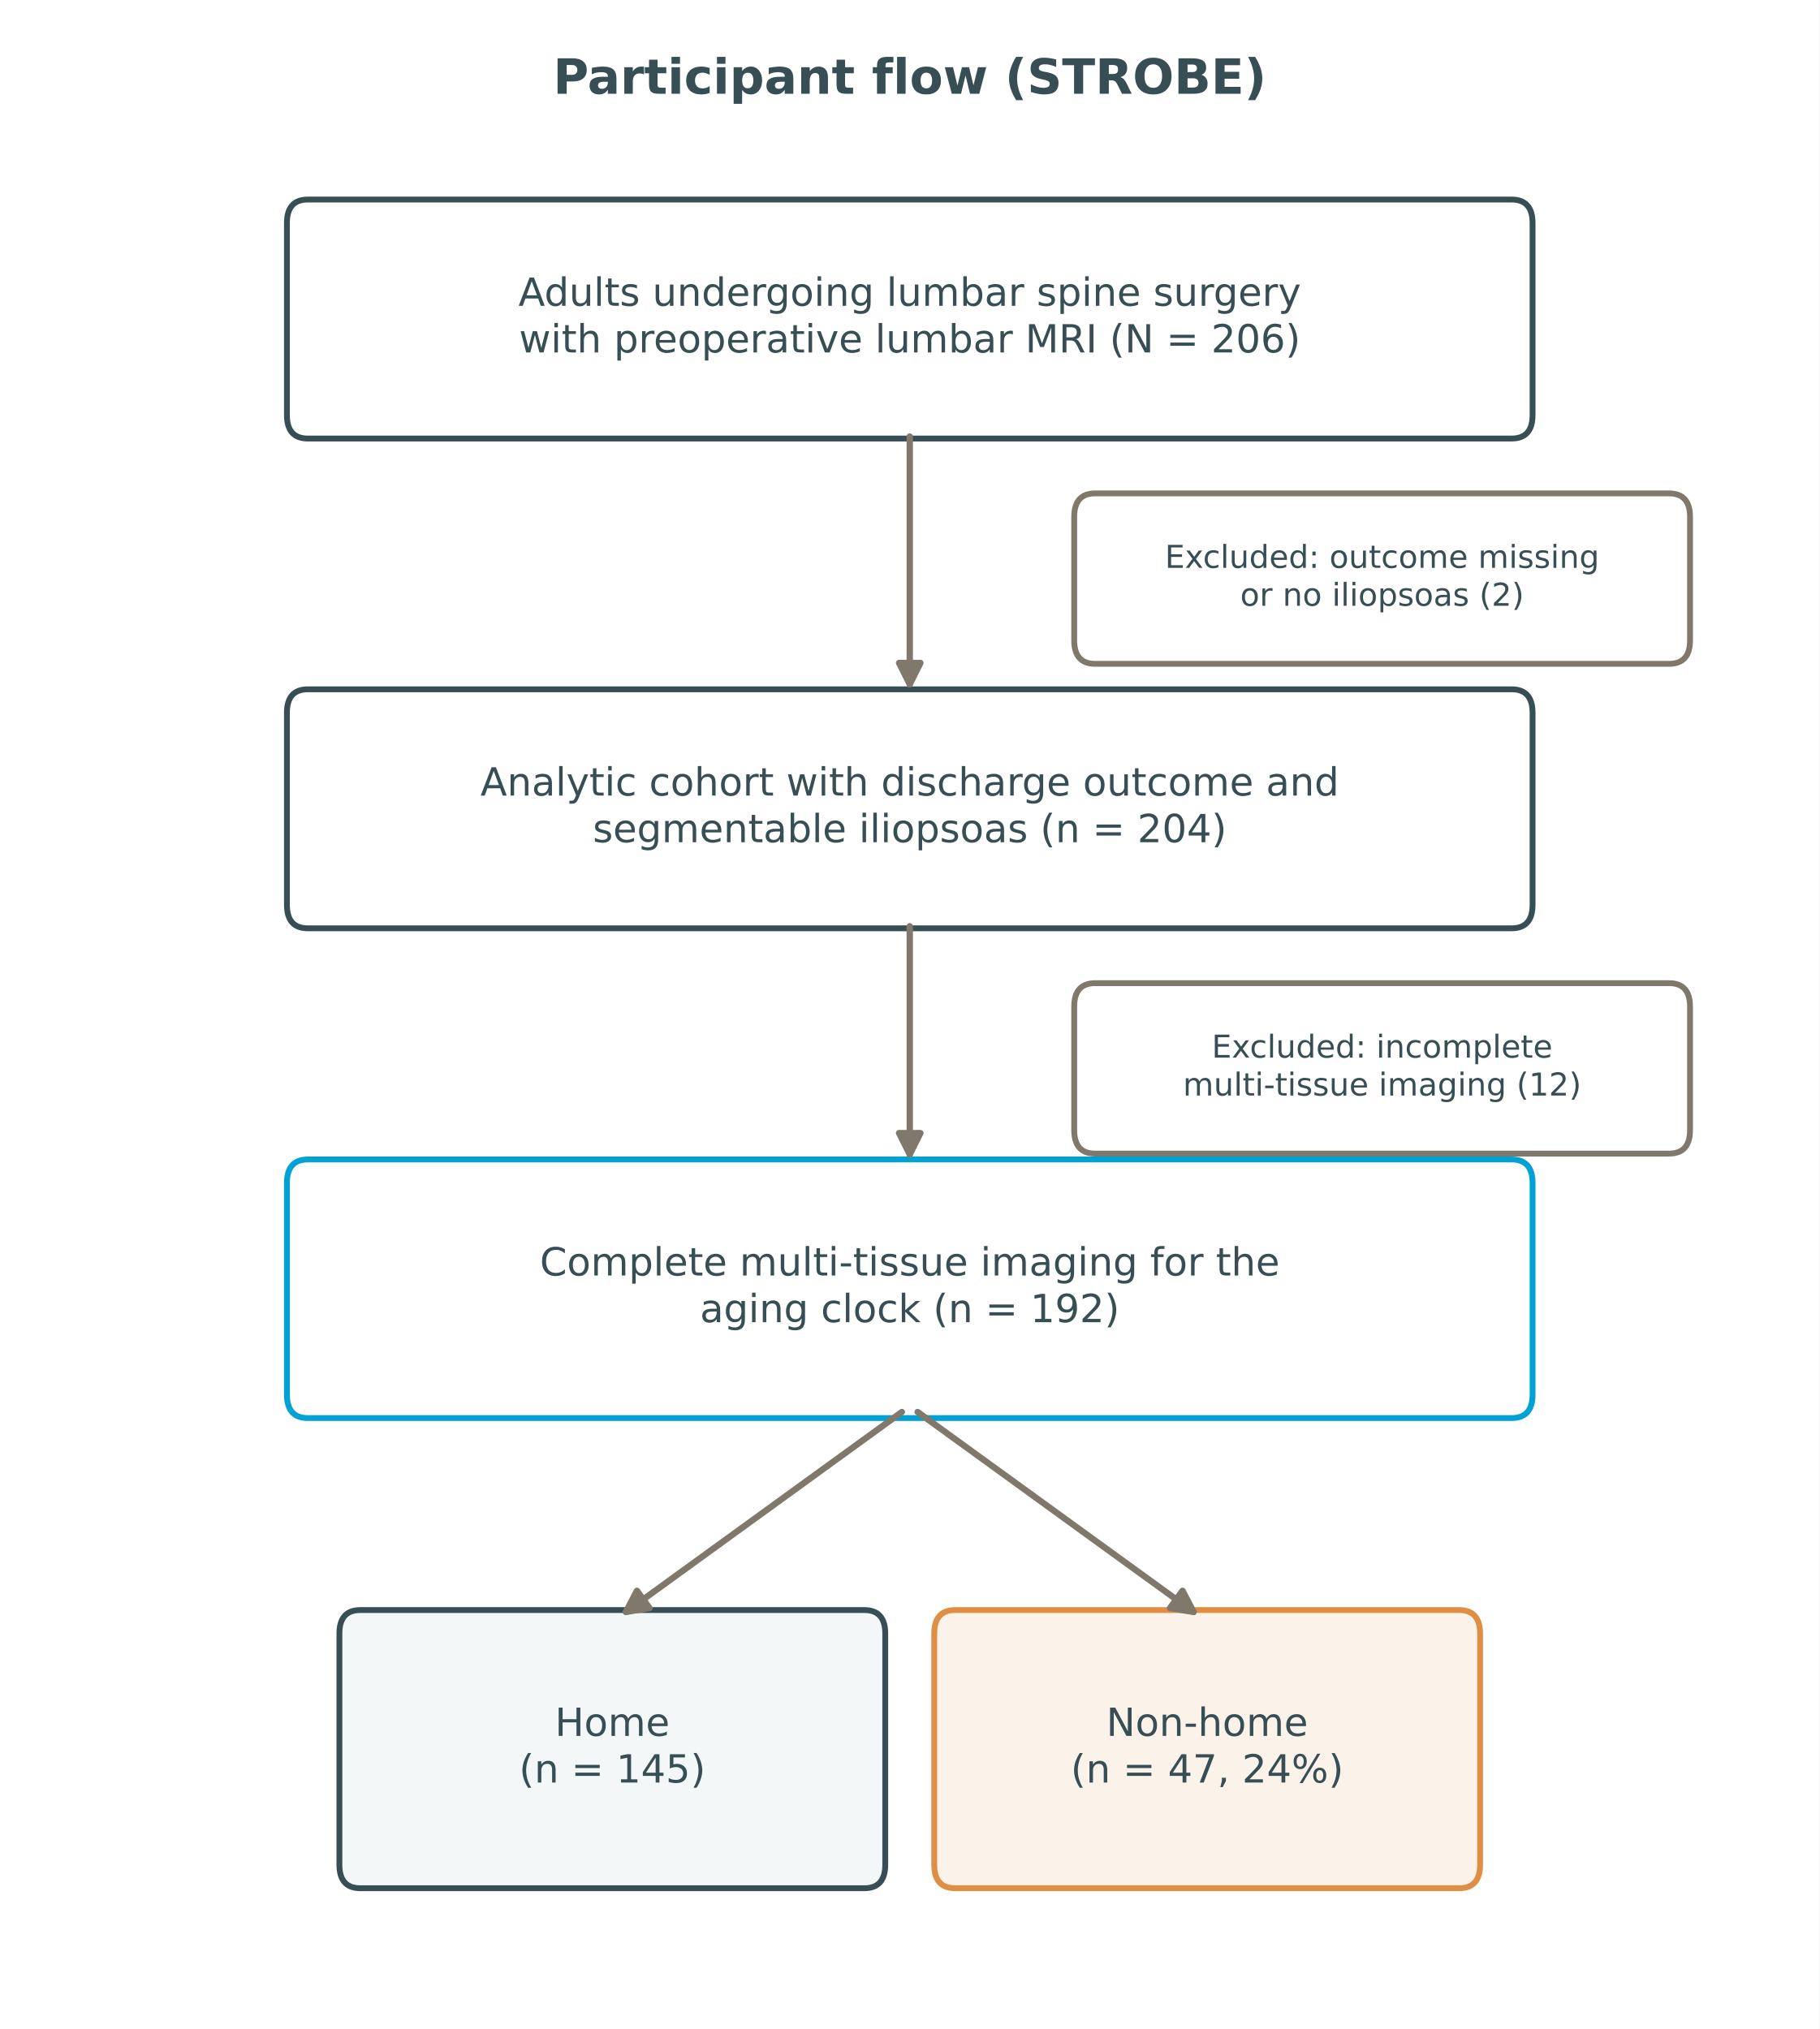
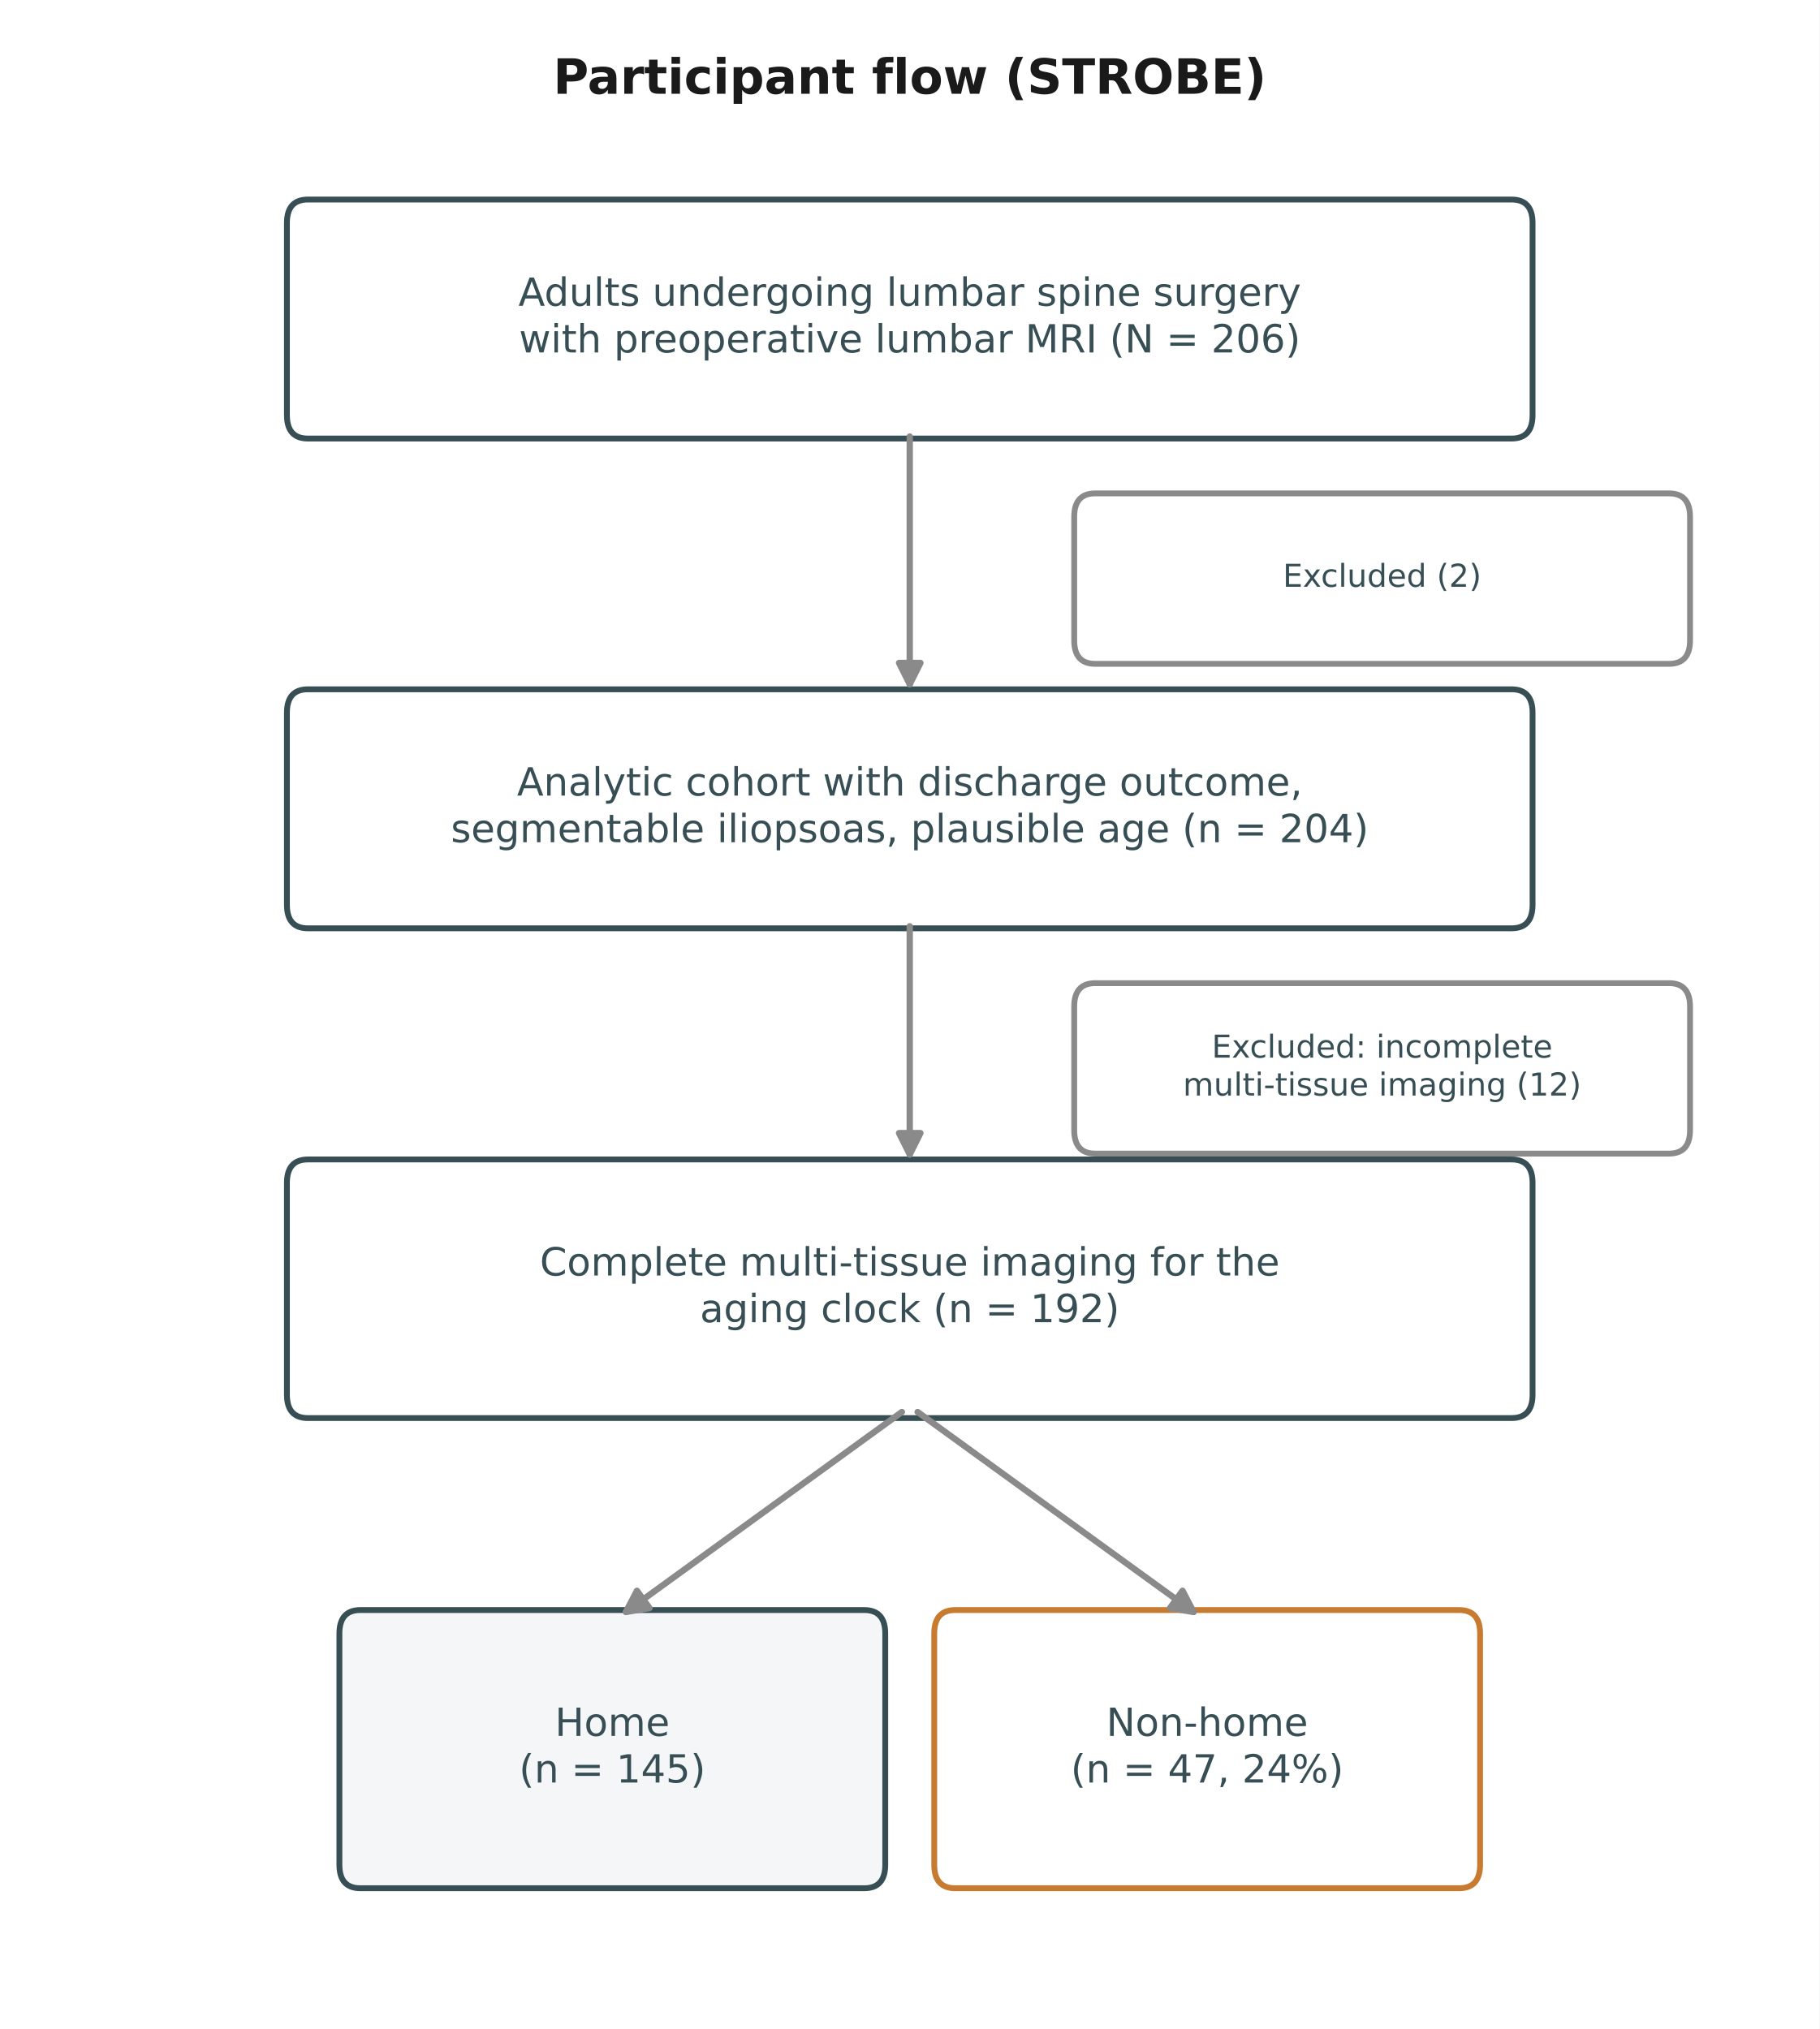
<svg xmlns="http://www.w3.org/2000/svg" width="374.4pt" height="417.6pt" viewBox="0 0 374.4 417.6" version="1.1">
  <defs>
    <style type="text/css">*{stroke-linejoin: round; stroke-linecap: butt}</style>
  </defs>
  <g id="figure_1">
    <g id="patch_1">
      <path d="M 0 417.6  L 374.4 417.6  L 374.4 0  L 0 0  z " style="fill: #ffffff" />
    </g>
    <g id="axes_1">
      <g id="patch_2">
-         <path d="M 63.36 90.259  L 311.04 90.259  Q 315.36 90.259 315.36 85.421  L 315.36 45.907  Q 315.36 41.069 311.04 41.069  L 63.36 41.069  Q 59.04 41.069 59.04 45.907  L 59.04 85.421  Q 59.04 90.259 63.36 90.259  z " clip-path="url(#pf6b35a1783)" style="fill: #ffffff; stroke: #374e55; stroke-width: 1.2; stroke-linejoin: miter" />
+         <path d="M 63.36 90.259  L 311.04 90.259  Q 315.36 90.259 315.36 85.421  L 315.36 45.907  Q 315.36 41.069 311.04 41.069  L 63.36 41.069  Q 59.04 41.069 59.04 45.907  L 59.04 85.421  Q 59.04 90.259 63.36 90.259  z " clip-path="url(#p5aef06f718)" style="fill: #ffffff; stroke: #374e55; stroke-width: 1.2; stroke-linejoin: miter" />
      </g>
      <g id="patch_3">
-         <path d="M 63.36 191.059  L 311.04 191.059  Q 315.36 191.059 315.36 186.221  L 315.36 146.707  Q 315.36 141.869 311.04 141.869  L 63.36 141.869  Q 59.04 141.869 59.04 146.707  L 59.04 186.221  Q 59.04 191.059 63.36 191.059  z " clip-path="url(#pf6b35a1783)" style="fill: #ffffff; stroke: #374e55; stroke-width: 1.2; stroke-linejoin: miter" />
+         <path d="M 63.36 191.059  L 311.04 191.059  Q 315.36 191.059 315.36 186.221  L 315.36 146.707  Q 315.36 141.869 311.04 141.869  L 63.36 141.869  Q 59.04 141.869 59.04 146.707  L 59.04 186.221  Q 59.04 191.059 63.36 191.059  z " clip-path="url(#p5aef06f718)" style="fill: #ffffff; stroke: #374e55; stroke-width: 1.2; stroke-linejoin: miter" />
      </g>
      <g id="patch_4">
-         <path d="M 63.36 291.859  L 311.04 291.859  Q 315.36 291.859 315.36 287.021  L 315.36 243.475  Q 315.36 238.637 311.04 238.637  L 63.36 238.637  Q 59.04 238.637 59.04 243.475  L 59.04 287.021  Q 59.04 291.859 63.36 291.859  z " clip-path="url(#pf6b35a1783)" style="fill: #ffffff; stroke: #00a1d5; stroke-width: 1.2; stroke-linejoin: miter" />
+         <path d="M 63.36 291.859  L 311.04 291.859  Q 315.36 291.859 315.36 287.021  L 315.36 243.475  Q 315.36 238.637 311.04 238.637  L 63.36 238.637  Q 59.04 238.637 59.04 243.475  L 59.04 287.021  Q 59.04 291.859 63.36 291.859  z " clip-path="url(#p5aef06f718)" style="fill: #ffffff; stroke: #374e55; stroke-width: 1.2; stroke-linejoin: miter" />
      </g>
      <g id="patch_5">
-         <path d="M 74.16 388.627  L 177.84 388.627  Q 182.16 388.627 182.16 383.789  L 182.16 336.211  Q 182.16 331.373 177.84 331.373  L 74.16 331.373  Q 69.84 331.373 69.84 336.211  L 69.84 383.789  Q 69.84 388.627 74.16 388.627  z " clip-path="url(#pf6b35a1783)" style="fill: #f4f7f8; stroke: #374e55; stroke-width: 1.2; stroke-linejoin: miter" />
+         <path d="M 74.16 388.627  L 177.84 388.627  Q 182.16 388.627 182.16 383.789  L 182.16 336.211  Q 182.16 331.373 177.84 331.373  L 74.16 331.373  Q 69.84 331.373 69.84 336.211  L 69.84 383.789  Q 69.84 388.627 74.16 388.627  z " clip-path="url(#p5aef06f718)" style="fill: #f4f6f7; stroke: #374e55; stroke-width: 1.2; stroke-linejoin: miter" />
      </g>
      <g id="patch_6">
-         <path d="M 196.56 388.627  L 300.24 388.627  Q 304.56 388.627 304.56 383.789  L 304.56 336.211  Q 304.56 331.373 300.24 331.373  L 196.56 331.373  Q 192.24 331.373 192.24 336.211  L 192.24 383.789  Q 192.24 388.627 196.56 388.627  z " clip-path="url(#pf6b35a1783)" style="fill: #fbf3ea; stroke: #df8f44; stroke-width: 1.2; stroke-linejoin: miter" />
+         <path d="M 196.56 388.627  L 300.24 388.627  Q 304.56 388.627 304.56 383.789  L 304.56 336.211  Q 304.56 331.373 300.24 331.373  L 196.56 331.373  Q 192.24 331.373 192.24 336.211  L 192.24 383.789  Q 192.24 388.627 196.56 388.627  z " clip-path="url(#p5aef06f718)" style="fill: #ffffff; stroke: #c77b30; stroke-width: 1.2; stroke-linejoin: miter" />
      </g>
      <g id="patch_7">
-         <path d="M 187.2 89.842  Q 187.2 116.066 187.2 140.837  " clip-path="url(#pf6b35a1783)" style="fill: none; stroke: #80796b; stroke-width: 1.3; stroke-linecap: round" />
-         <path d="M 189.4 136.437  L 187.2 140.837  L 185 136.437  z " clip-path="url(#pf6b35a1783)" style="fill: #80796b; stroke: #80796b; stroke-width: 1.3; stroke-linecap: round" />
+         <path d="M 187.2 89.842  Q 187.2 116.066 187.2 140.837  " clip-path="url(#p5aef06f718)" style="fill: none; stroke: #8a8a8a; stroke-width: 1.3; stroke-linecap: round" />
+         <path d="M 189.4 136.437  L 187.2 140.837  L 185 136.437  z " clip-path="url(#p5aef06f718)" style="fill: #8a8a8a; stroke: #8a8a8a; stroke-width: 1.3; stroke-linecap: round" />
      </g>
      <g id="patch_8">
-         <path d="M 187.2 190.64  Q 187.2 214.849 187.2 237.605  " clip-path="url(#pf6b35a1783)" style="fill: none; stroke: #80796b; stroke-width: 1.3; stroke-linecap: round" />
-         <path d="M 189.4 233.205  L 187.2 237.605  L 185 233.205  z " clip-path="url(#pf6b35a1783)" style="fill: #80796b; stroke: #80796b; stroke-width: 1.3; stroke-linecap: round" />
+         <path d="M 187.2 190.64  Q 187.2 214.849 187.2 237.605  " clip-path="url(#p5aef06f718)" style="fill: none; stroke: #8a8a8a; stroke-width: 1.3; stroke-linecap: round" />
+         <path d="M 189.4 233.205  L 187.2 237.605  L 185 233.205  z " clip-path="url(#p5aef06f718)" style="fill: #8a8a8a; stroke: #8a8a8a; stroke-width: 1.3; stroke-linecap: round" />
      </g>
      <g id="patch_9">
-         <path d="M 185.583 290.612  Q 156.6 311.616 128.795 331.766  " clip-path="url(#pf6b35a1783)" style="fill: none; stroke: #80796b; stroke-width: 1.3; stroke-linecap: round" />
-         <path d="M 133.649 330.966  L 128.795 331.766  L 131.067 327.403  z " clip-path="url(#pf6b35a1783)" style="fill: #80796b; stroke: #80796b; stroke-width: 1.3; stroke-linecap: round" />
+         <path d="M 185.583 290.612  Q 156.6 311.616 128.795 331.766  " clip-path="url(#p5aef06f718)" style="fill: none; stroke: #8a8a8a; stroke-width: 1.3; stroke-linecap: round" />
+         <path d="M 133.649 330.966  L 128.795 331.766  L 131.067 327.403  z " clip-path="url(#p5aef06f718)" style="fill: #8a8a8a; stroke: #8a8a8a; stroke-width: 1.3; stroke-linecap: round" />
      </g>
      <g id="patch_10">
-         <path d="M 188.817 290.612  Q 217.8 311.616 245.605 331.766  " clip-path="url(#pf6b35a1783)" style="fill: none; stroke: #80796b; stroke-width: 1.3; stroke-linecap: round" />
-         <path d="M 243.333 327.403  L 245.605 331.766  L 240.751 330.966  z " clip-path="url(#pf6b35a1783)" style="fill: #80796b; stroke: #80796b; stroke-width: 1.3; stroke-linecap: round" />
+         <path d="M 188.817 290.612  Q 217.8 311.616 245.605 331.766  " clip-path="url(#p5aef06f718)" style="fill: none; stroke: #8a8a8a; stroke-width: 1.3; stroke-linecap: round" />
+         <path d="M 243.333 327.403  L 245.605 331.766  L 240.751 330.966  z " clip-path="url(#p5aef06f718)" style="fill: #8a8a8a; stroke: #8a8a8a; stroke-width: 1.3; stroke-linecap: round" />
      </g>
      <g id="patch_11">
-         <path d="M 225.36 136.627  L 343.44 136.627  Q 347.76 136.627 347.76 131.789  L 347.76 106.387  Q 347.76 101.549 343.44 101.549  L 225.36 101.549  Q 221.04 101.549 221.04 106.387  L 221.04 131.789  Q 221.04 136.627 225.36 136.627  z " clip-path="url(#pf6b35a1783)" style="fill: #ffffff; stroke: #80796b; stroke-width: 1.2; stroke-linejoin: miter" />
+         <path d="M 225.36 136.627  L 343.44 136.627  Q 347.76 136.627 347.76 131.789  L 347.76 106.387  Q 347.76 101.549 343.44 101.549  L 225.36 101.549  Q 221.04 101.549 221.04 106.387  L 221.04 131.789  Q 221.04 136.627 225.36 136.627  z " clip-path="url(#p5aef06f718)" style="fill: #ffffff; stroke: #8a8a8a; stroke-width: 1.2; stroke-linejoin: miter" />
      </g>
      <g id="patch_12">
-         <path d="M 225.36 237.427  L 343.44 237.427  Q 347.76 237.427 347.76 232.589  L 347.76 207.187  Q 347.76 202.349 343.44 202.349  L 225.36 202.349  Q 221.04 202.349 221.04 207.187  L 221.04 232.589  Q 221.04 237.427 225.36 237.427  z " clip-path="url(#pf6b35a1783)" style="fill: #ffffff; stroke: #80796b; stroke-width: 1.2; stroke-linejoin: miter" />
+         <path d="M 225.36 237.427  L 343.44 237.427  Q 347.76 237.427 347.76 232.589  L 347.76 207.187  Q 347.76 202.349 343.44 202.349  L 225.36 202.349  Q 221.04 202.349 221.04 207.187  L 221.04 232.589  Q 221.04 237.427 225.36 237.427  z " clip-path="url(#p5aef06f718)" style="fill: #ffffff; stroke: #8a8a8a; stroke-width: 1.2; stroke-linejoin: miter" />
      </g>
      <g id="text_1">
-         <text style="font-weight: 700; font-size: 10px; font-family: 'DejaVu Sans', 'Arial', 'Helvetica', sans-serif; text-anchor: middle; fill: #374e55" x="187.2" y="19.296" transform="rotate(-0 187.2 19.296)">Participant flow (STROBE)</text>
+         <text style="font-weight: 700; font-size: 10px; font-family: 'DejaVu Sans', 'Arial', 'Helvetica', sans-serif; text-anchor: middle; fill: #1a1a1a" x="187.2" y="19.296" transform="rotate(-0 187.2 19.296)">Participant flow (STROBE)</text>
      </g>
      <g id="text_2">
        <text style="font-size: 8px; font-family: 'DejaVu Sans', 'Arial', 'Helvetica', sans-serif; fill: #374e55" transform="translate(106.68 62.94134)">Adults undergoing lumbar spine surgery</text>
        <text style="font-size: 8px; font-family: 'DejaVu Sans', 'Arial', 'Helvetica', sans-serif; fill: #374e55" transform="translate(106.7894 72.54353)">with preoperative lumbar MRI (N = 206)</text>
      </g>
      <g id="text_3">
-         <text style="font-size: 8px; font-family: 'DejaVu Sans', 'Arial', 'Helvetica', sans-serif; fill: #374e55" transform="translate(98.86062 163.7413)">Analytic cohort with discharge outcome and</text>
-         <text style="font-size: 8px; font-family: 'DejaVu Sans', 'Arial', 'Helvetica', sans-serif; fill: #374e55" transform="translate(121.9769 173.3435)">segmentable iliopsoas (n = 204)</text>
+         <text style="font-size: 8px; font-family: 'DejaVu Sans', 'Arial', 'Helvetica', sans-serif; fill: #374e55" transform="translate(106.3863 163.7413)">Analytic cohort with discharge outcome,</text>
+         <text style="font-size: 8px; font-family: 'DejaVu Sans', 'Arial', 'Helvetica', sans-serif; fill: #374e55" transform="translate(92.7675 173.3435)">segmentable iliopsoas, plausible age (n = 204)</text>
      </g>
      <g id="text_4">
        <text style="font-size: 8px; font-family: 'DejaVu Sans', 'Arial', 'Helvetica', sans-serif; fill: #374e55" transform="translate(111.0806 262.5253)">Complete multi-tissue imaging for the</text>
        <text style="font-size: 8px; font-family: 'DejaVu Sans', 'Arial', 'Helvetica', sans-serif; fill: #374e55" transform="translate(144.0219 272.1275)">aging clock (n = 192)</text>
      </g>
      <g id="text_5">
        <text style="font-size: 8px; font-family: 'DejaVu Sans', 'Arial', 'Helvetica', sans-serif; fill: #374e55" transform="translate(114.1869 357.2773)">Home</text>
        <text style="font-size: 8px; font-family: 'DejaVu Sans', 'Arial', 'Helvetica', sans-serif; fill: #374e55" transform="translate(106.8144 366.8789)">(n = 145)</text>
      </g>
      <g id="text_6">
        <text style="font-size: 8px; font-family: 'DejaVu Sans', 'Arial', 'Helvetica', sans-serif; fill: #374e55" transform="translate(227.6419 357.2777)">Non-home</text>
        <text style="font-size: 8px; font-family: 'DejaVu Sans', 'Arial', 'Helvetica', sans-serif; fill: #374e55" transform="translate(220.3262 366.8792)">(n = 47, 24%)</text>
      </g>
      <g id="text_7">
-         <text style="font-size: 6.5px; font-family: 'DejaVu Sans', 'Arial', 'Helvetica', sans-serif; fill: #374e55" transform="translate(239.6993 116.8758)">Excluded: outcome missing</text>
-         <text style="font-size: 6.5px; font-family: 'DejaVu Sans', 'Arial', 'Helvetica', sans-serif; fill: #374e55" transform="translate(255.1977 124.6776)">or no iliopsoas (2)</text>
+         <text style="font-size: 6.5px; font-family: 'DejaVu Sans', 'Arial', 'Helvetica', sans-serif; text-anchor: middle; fill: #374e55" x="284.4" y="120.777" transform="rotate(-0 284.4 120.7767)">Excluded (2)</text>
      </g>
      <g id="text_8">
        <text style="font-size: 6.5px; font-family: 'DejaVu Sans', 'Arial', 'Helvetica', sans-serif; fill: #374e55" transform="translate(249.3325 217.6758)">Excluded: incomplete</text>
        <text style="font-size: 6.5px; font-family: 'DejaVu Sans', 'Arial', 'Helvetica', sans-serif; fill: #374e55" transform="translate(243.4129 225.4776)">multi-tissue imaging (12)</text>
      </g>
    </g>
  </g>
  <defs>
-     <clipPath id="pf6b35a1783">
+     <clipPath id="p5aef06f718">
      <rect x="7.2" y="7.2" width="360" height="403.2" />
    </clipPath>
  </defs>
</svg>
